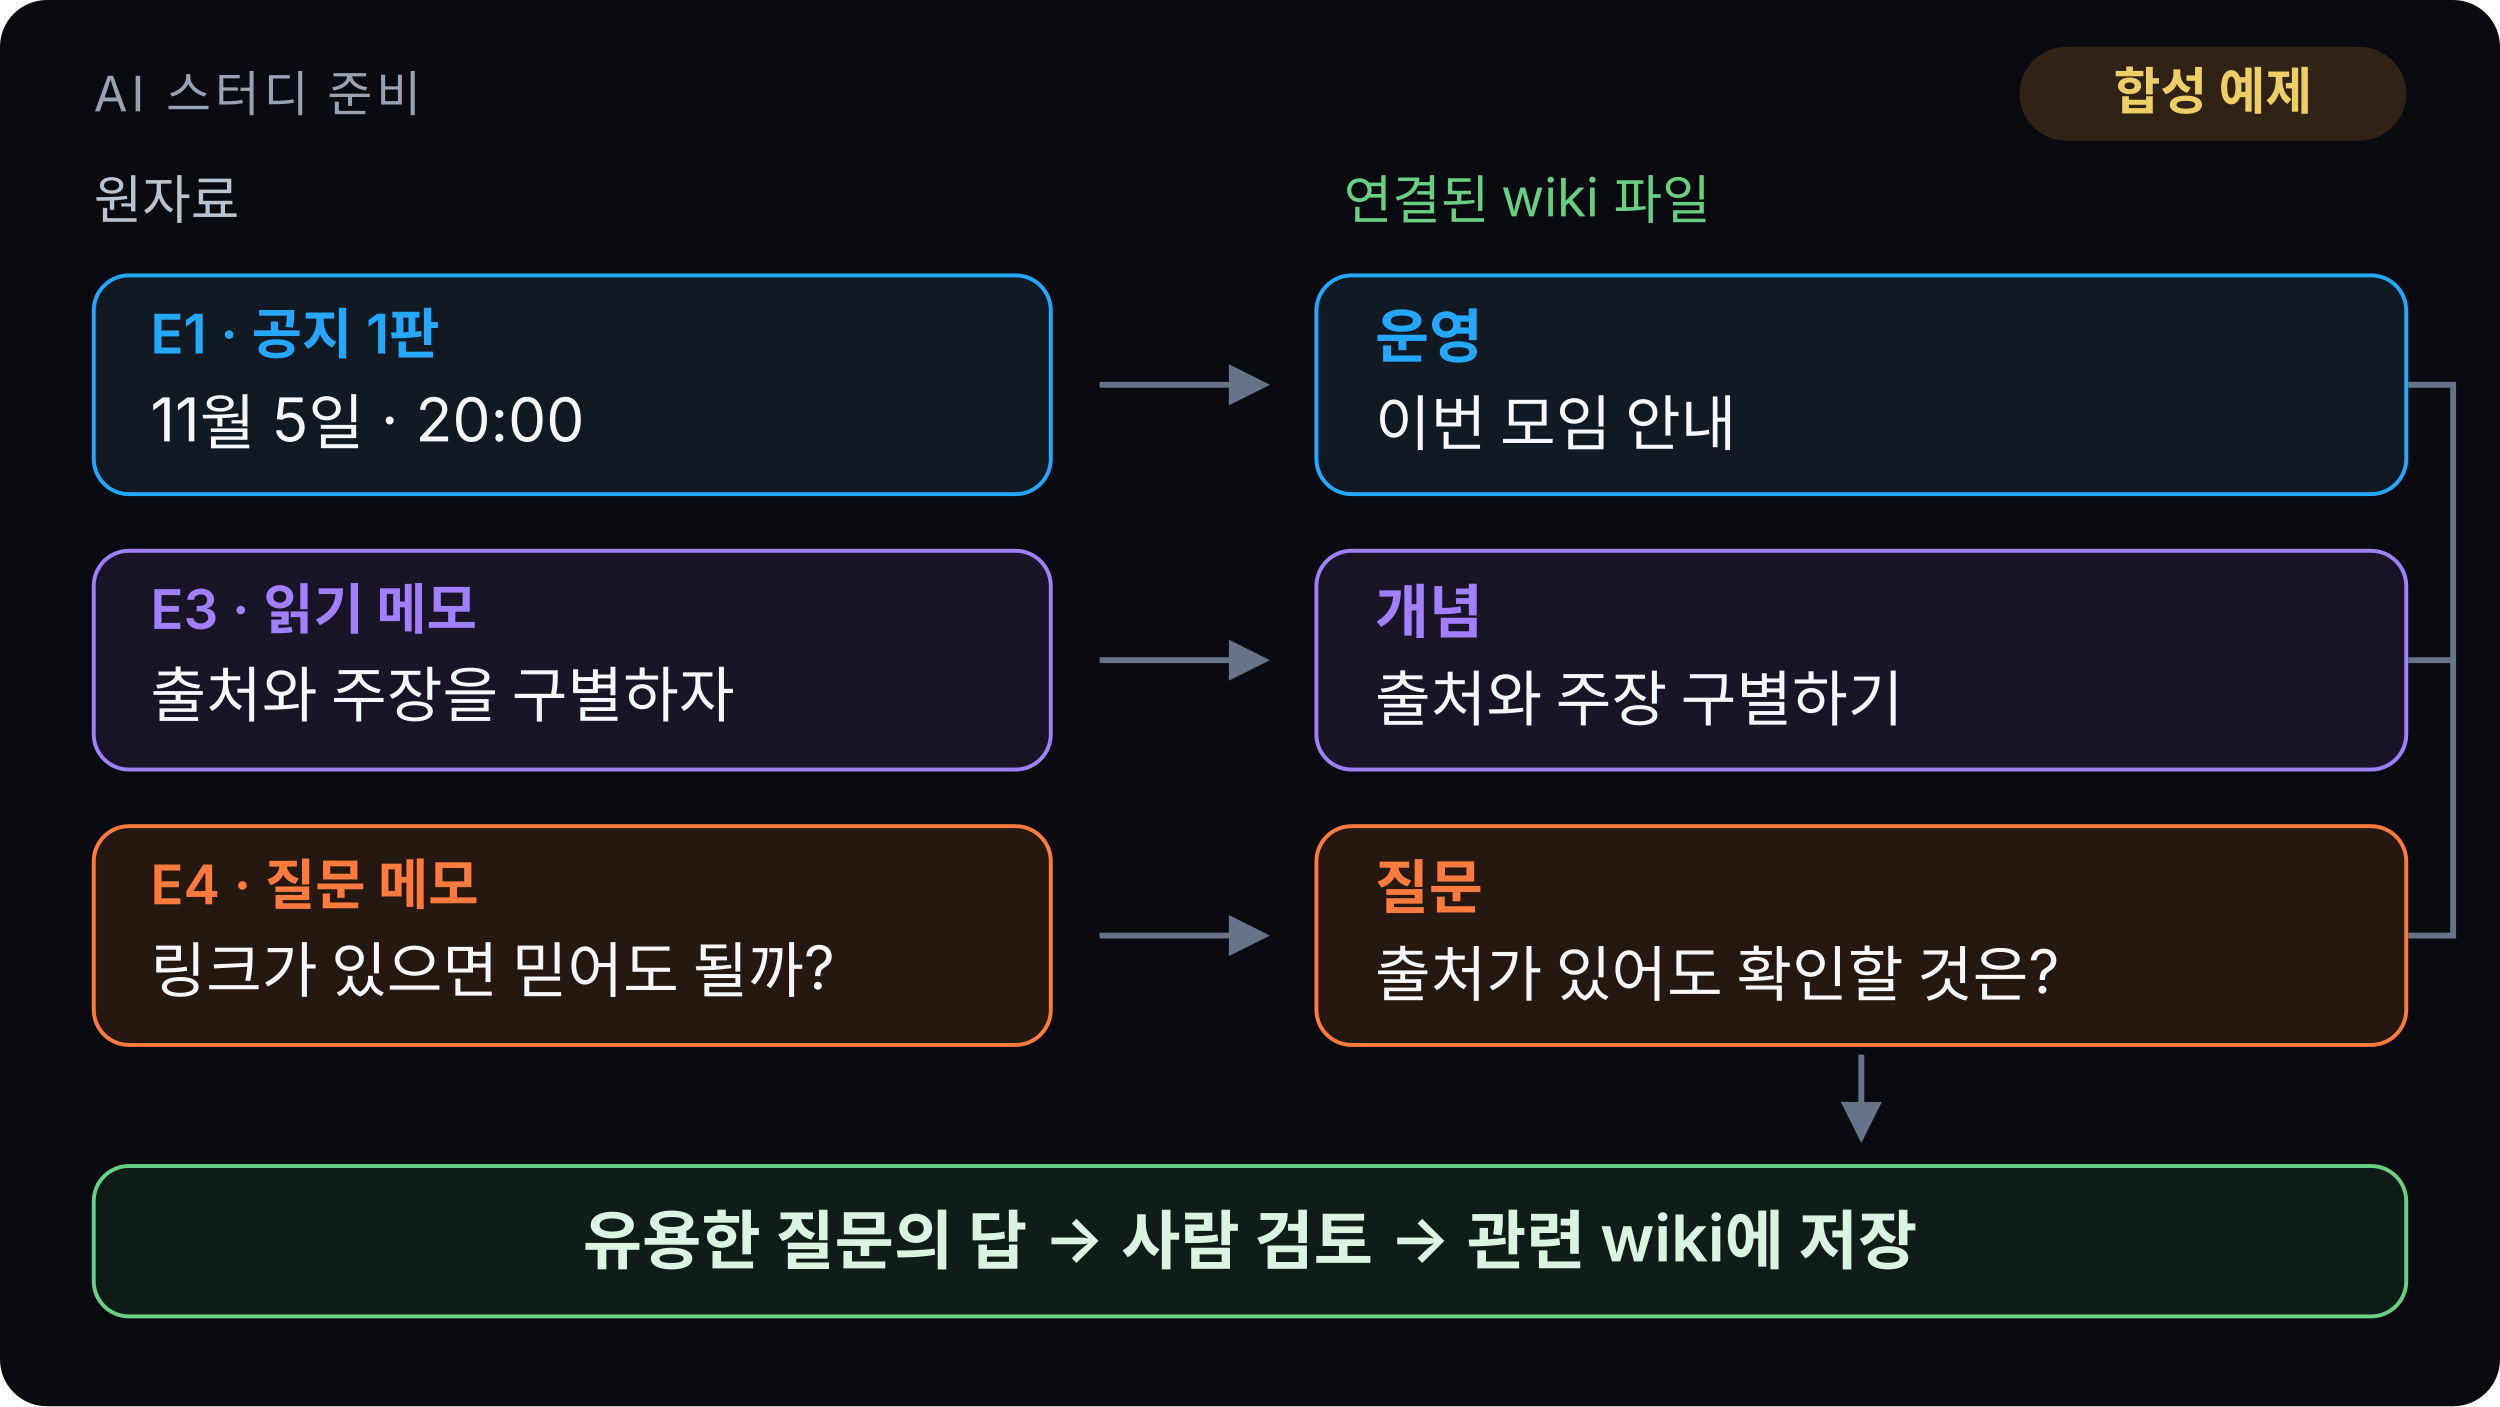
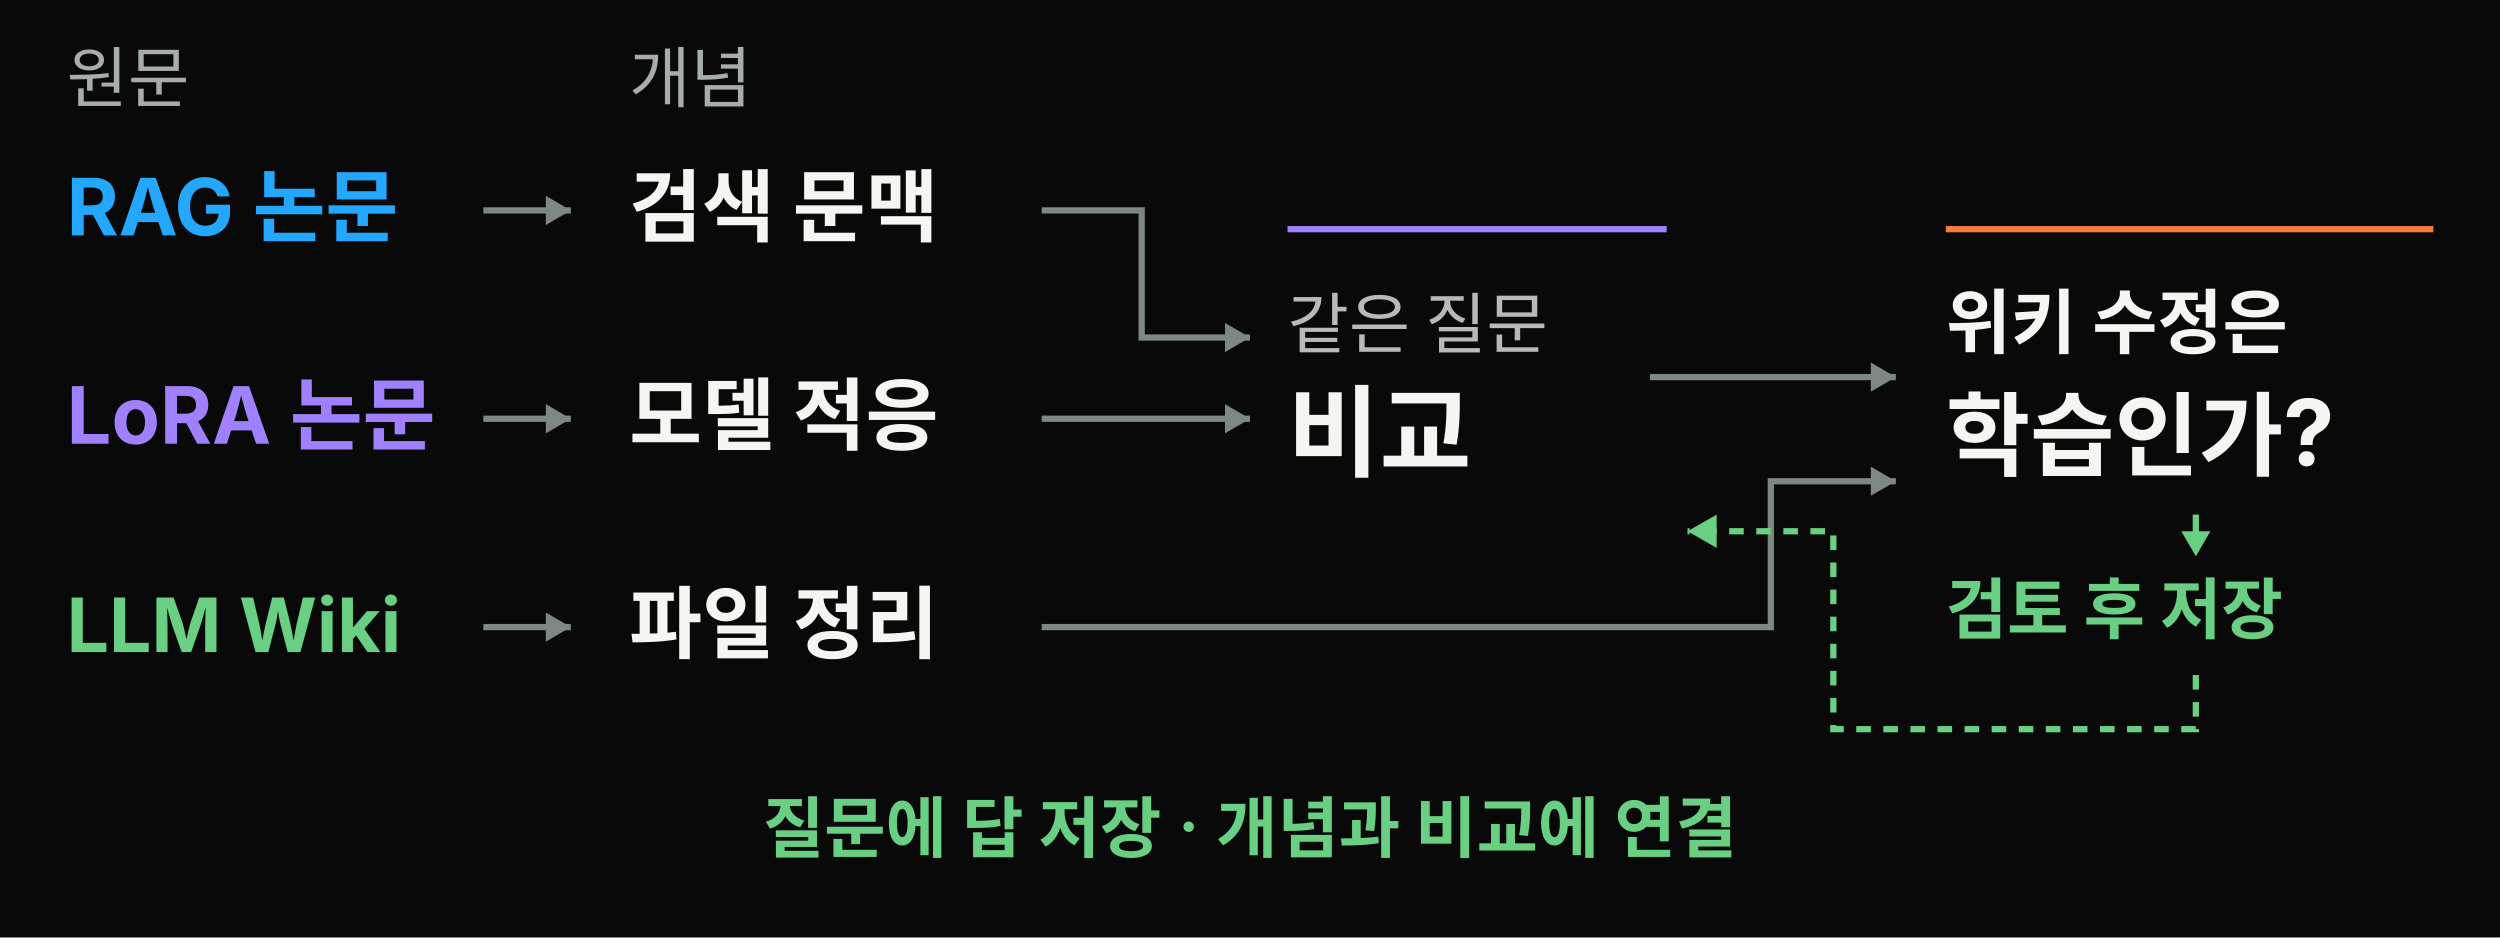
- <svg xmlns="http://www.w3.org/2000/svg" width="1280" height="720" viewBox="0 0 1280 720" role="img" aria-labelledby="title desc">
-   <defs>
-     <marker id="arrow" viewBox="0 0 10 10" refX="8" refY="5" markerWidth="7" markerHeight="7" orient="auto-start-reverse">
-       <path d="M0 0 10 5 0 10" fill="#66748a" />
-     </marker>
-   </defs>
-   <rect width="1280" height="720" rx="24" fill="#090b10" />
+ <svg xmlns="http://www.w3.org/2000/svg" width="1200" height="450" viewBox="0 0 1200 450" role="img" aria-labelledby="title desc">
+   <rect width="1200" height="450" fill="#090909" />
  <g font-family="Pretendard, -apple-system, BlinkMacSystemFont, 'Apple SD Gothic Neo', 'Noto Sans KR', sans-serif">
-     <text x="48" y="57" fill="#98a2b3" font-size="25" letter-spacing="2">AI 스터디 준비</text>
-     <rect x="1034" y="24" width="198" height="48" rx="24" fill="#302315" />
-     <text x="1133" y="56" text-anchor="middle" fill="#edcf66" font-size="26" font-weight="600">합성 예제</text>
-     <text x="48" y="112" fill="#bac3d0" font-size="27">원자료</text>
-     <text x="688" y="112" fill="#69cf82" font-size="27">연결된 wiki 파일</text>
-     <rect x="48" y="141" width="490" height="112" rx="18" fill="#111923" stroke="#24a8ff" stroke-width="2" />
-     <text x="77" y="181" fill="#24a8ff" font-size="28" font-weight="600">E1 · 공지 1판</text>
-     <text x="77" y="226" fill="#f5f7fb" font-size="31">11월 5일 · 20:00</text>
-     <rect x="48" y="282" width="490" height="112" rx="18" fill="#191426" stroke="#a080ff" stroke-width="2" />
-     <text x="77" y="322" fill="#a080ff" font-size="28" font-weight="600">E3 · 읽기 메모</text>
-     <text x="77" y="367" fill="#f5f7fb" font-size="31">출처와 주장을 구별하자</text>
-     <rect x="48" y="423" width="490" height="112" rx="18" fill="#241810" stroke="#ff7a3d" stroke-width="2" />
-     <text x="77" y="463" fill="#ff7a3d" font-size="28" font-weight="600">E4 · 질문 메모</text>
-     <text x="77" y="508" fill="#f5f7fb" font-size="31">링크가 있으면 믿어도 될까?</text>
-     <g fill="none" stroke="#66748a" stroke-width="3" marker-end="url(#arrow)">
-       <path d="M563 197H646" />
-       <path d="M563 338H646" />
-       <path d="M563 479H646" />
+     <text x="32" y="49" fill="#a7aea9" font-size="32">원문</text>
+     <text x="302" y="49" fill="#a7aea9" font-size="32">개념</text>
+     <text x="32" y="113" fill="#24a8ff" font-size="38" font-weight="700">RAG 논문</text>
+     <text x="302" y="113" fill="#f5f5f2" font-size="38" font-weight="700">검색 문맥</text>
+     <text x="32" y="213" fill="#a080ff" font-size="38" font-weight="700">LoRA 논문</text>
+     <text x="302" y="213" fill="#f5f5f2" font-size="38" font-weight="700">모델 적응</text>
+     <text x="32" y="313" fill="#69cf82" font-size="36" font-weight="700">LLM Wiki</text>
+     <text x="302" y="313" fill="#f5f5f2" font-size="38" font-weight="700">파일 정리</text>
+     <g fill="none" stroke="#7d8883" stroke-width="3">
+       <path d="M232 101H274" />
+       <path d="M232 201H274" />
+       <path d="M232 301H274" />
+       <path d="M500 101H548V162H600" />
+       <path d="M500 201H600" />
+       <path d="M500 301H850V231H910" />
+       <path d="M792 181H910" />
    </g>
-     <rect x="674" y="141" width="558" height="112" rx="18" fill="#111923" stroke="#24a8ff" stroke-width="2" />
-     <text x="704" y="183" fill="#24a8ff" font-size="30" font-weight="700">운영</text>
-     <text x="704" y="228" fill="#f5f7fb" font-size="31">이번 모임 안내</text>
-     <rect x="674" y="282" width="558" height="112" rx="18" fill="#191426" stroke="#a080ff" stroke-width="2" />
-     <text x="704" y="324" fill="#a080ff" font-size="30" font-weight="700">개념</text>
-     <text x="704" y="369" fill="#f5f7fb" font-size="31">출처와 주장 구별하기</text>
-     <rect x="674" y="423" width="558" height="112" rx="18" fill="#241810" stroke="#ff7a3d" stroke-width="2" />
-     <text x="704" y="465" fill="#ff7a3d" font-size="30" font-weight="700">질문</text>
-     <text x="704" y="510" fill="#f5f7fb" font-size="31">출처가 있어도 확인할 것은?</text>
-     <path d="M1233 197H1256V479H1233 M1233 338H1256" fill="none" stroke="#66748a" stroke-width="3" />
-     <rect x="48" y="597" width="1184" height="77" rx="18" fill="#101c17" stroke="#69cf82" stroke-width="2" />
-     <text x="640" y="647" text-anchor="middle" fill="#d9f4e1" font-size="33" font-weight="600">유용한 질문의 답 → 사람 검토 → 관련 wiki에 저장</text>
-     <path d="M953 540V581" fill="none" stroke="#66748a" stroke-width="3" marker-end="url(#arrow)" />
+     <path d="M618 110H800" stroke="#a080ff" stroke-width="3" />
+     <text x="618" y="167" fill="#b7bab8" font-size="32">같은 질문</text>
+     <text x="618" y="225" fill="#f5f5f2" font-size="48" font-weight="700">비교</text>
+     <path d="M934 110H1168" stroke="#ff7a3d" stroke-width="3" />
+     <text x="934" y="167" fill="#f5f5f2" font-size="34" font-weight="700">위키 수정은</text>
+     <text x="934" y="225" fill="#f5f5f2" font-size="44" font-weight="700">학습인가?</text>
+     <path d="M1054 247V261" fill="none" stroke="#69cf82" stroke-width="3" />
+     <path d="M1054 267 1047 255H1061Z" fill="#69cf82" />
+     <text x="934" y="304" fill="#69cf82" font-size="32" font-weight="600">검토 후 저장</text>
+     <path d="M1054 324V350H880V255H810" fill="none" stroke="#69cf82" stroke-width="3" stroke-dasharray="7 6" />
+     <g fill="#7d8883">
+       <path d="M274 101 262 94V108Z" />
+       <path d="M274 201 262 194V208Z" />
+       <path d="M274 301 262 294V308Z" />
+       <path d="M600 162 588 155V169Z" />
+       <path d="M600 201 588 194V208Z" />
+       <path d="M910 181 898 174V188Z" />
+       <path d="M910 231 898 224V238Z" />
+     </g>
+     <path d="M810 255 824 247V263Z" fill="#69cf82" />
+     <text x="600" y="409" text-anchor="middle" fill="#69cf82" font-size="32" font-weight="600">질문에 답 저장 · 개념과 비교에 연결</text>
  </g>
</svg>
